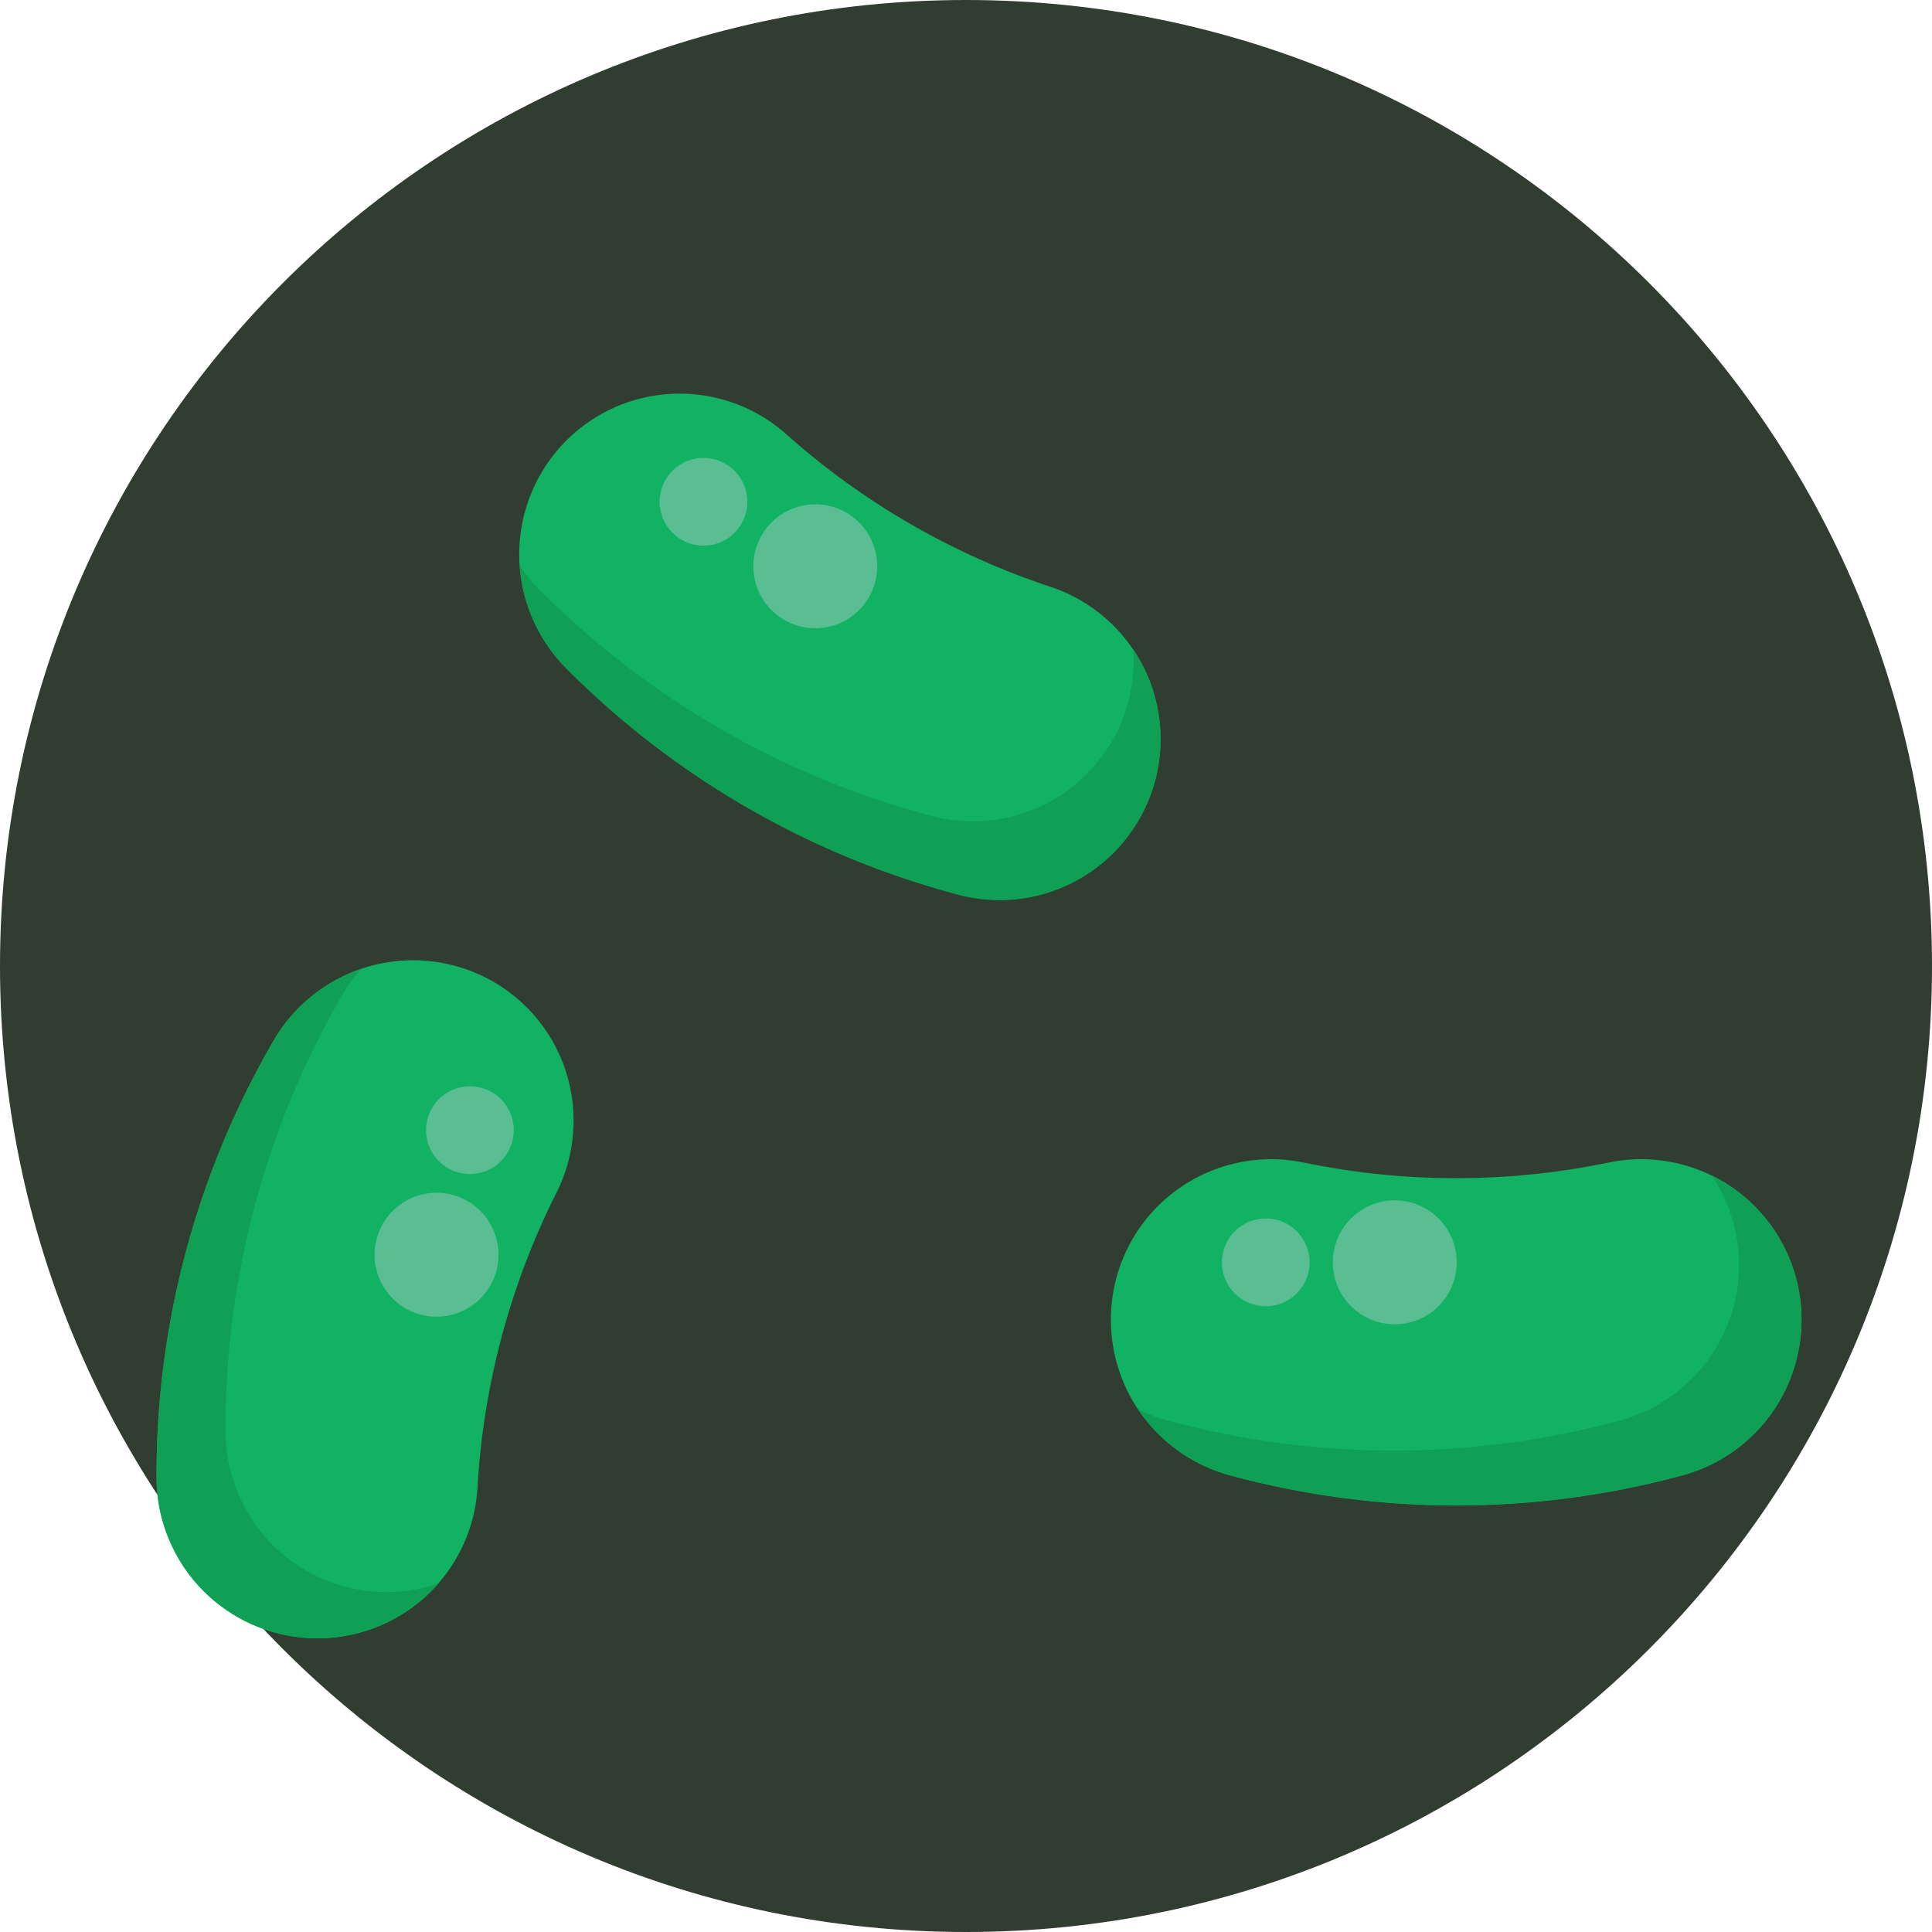
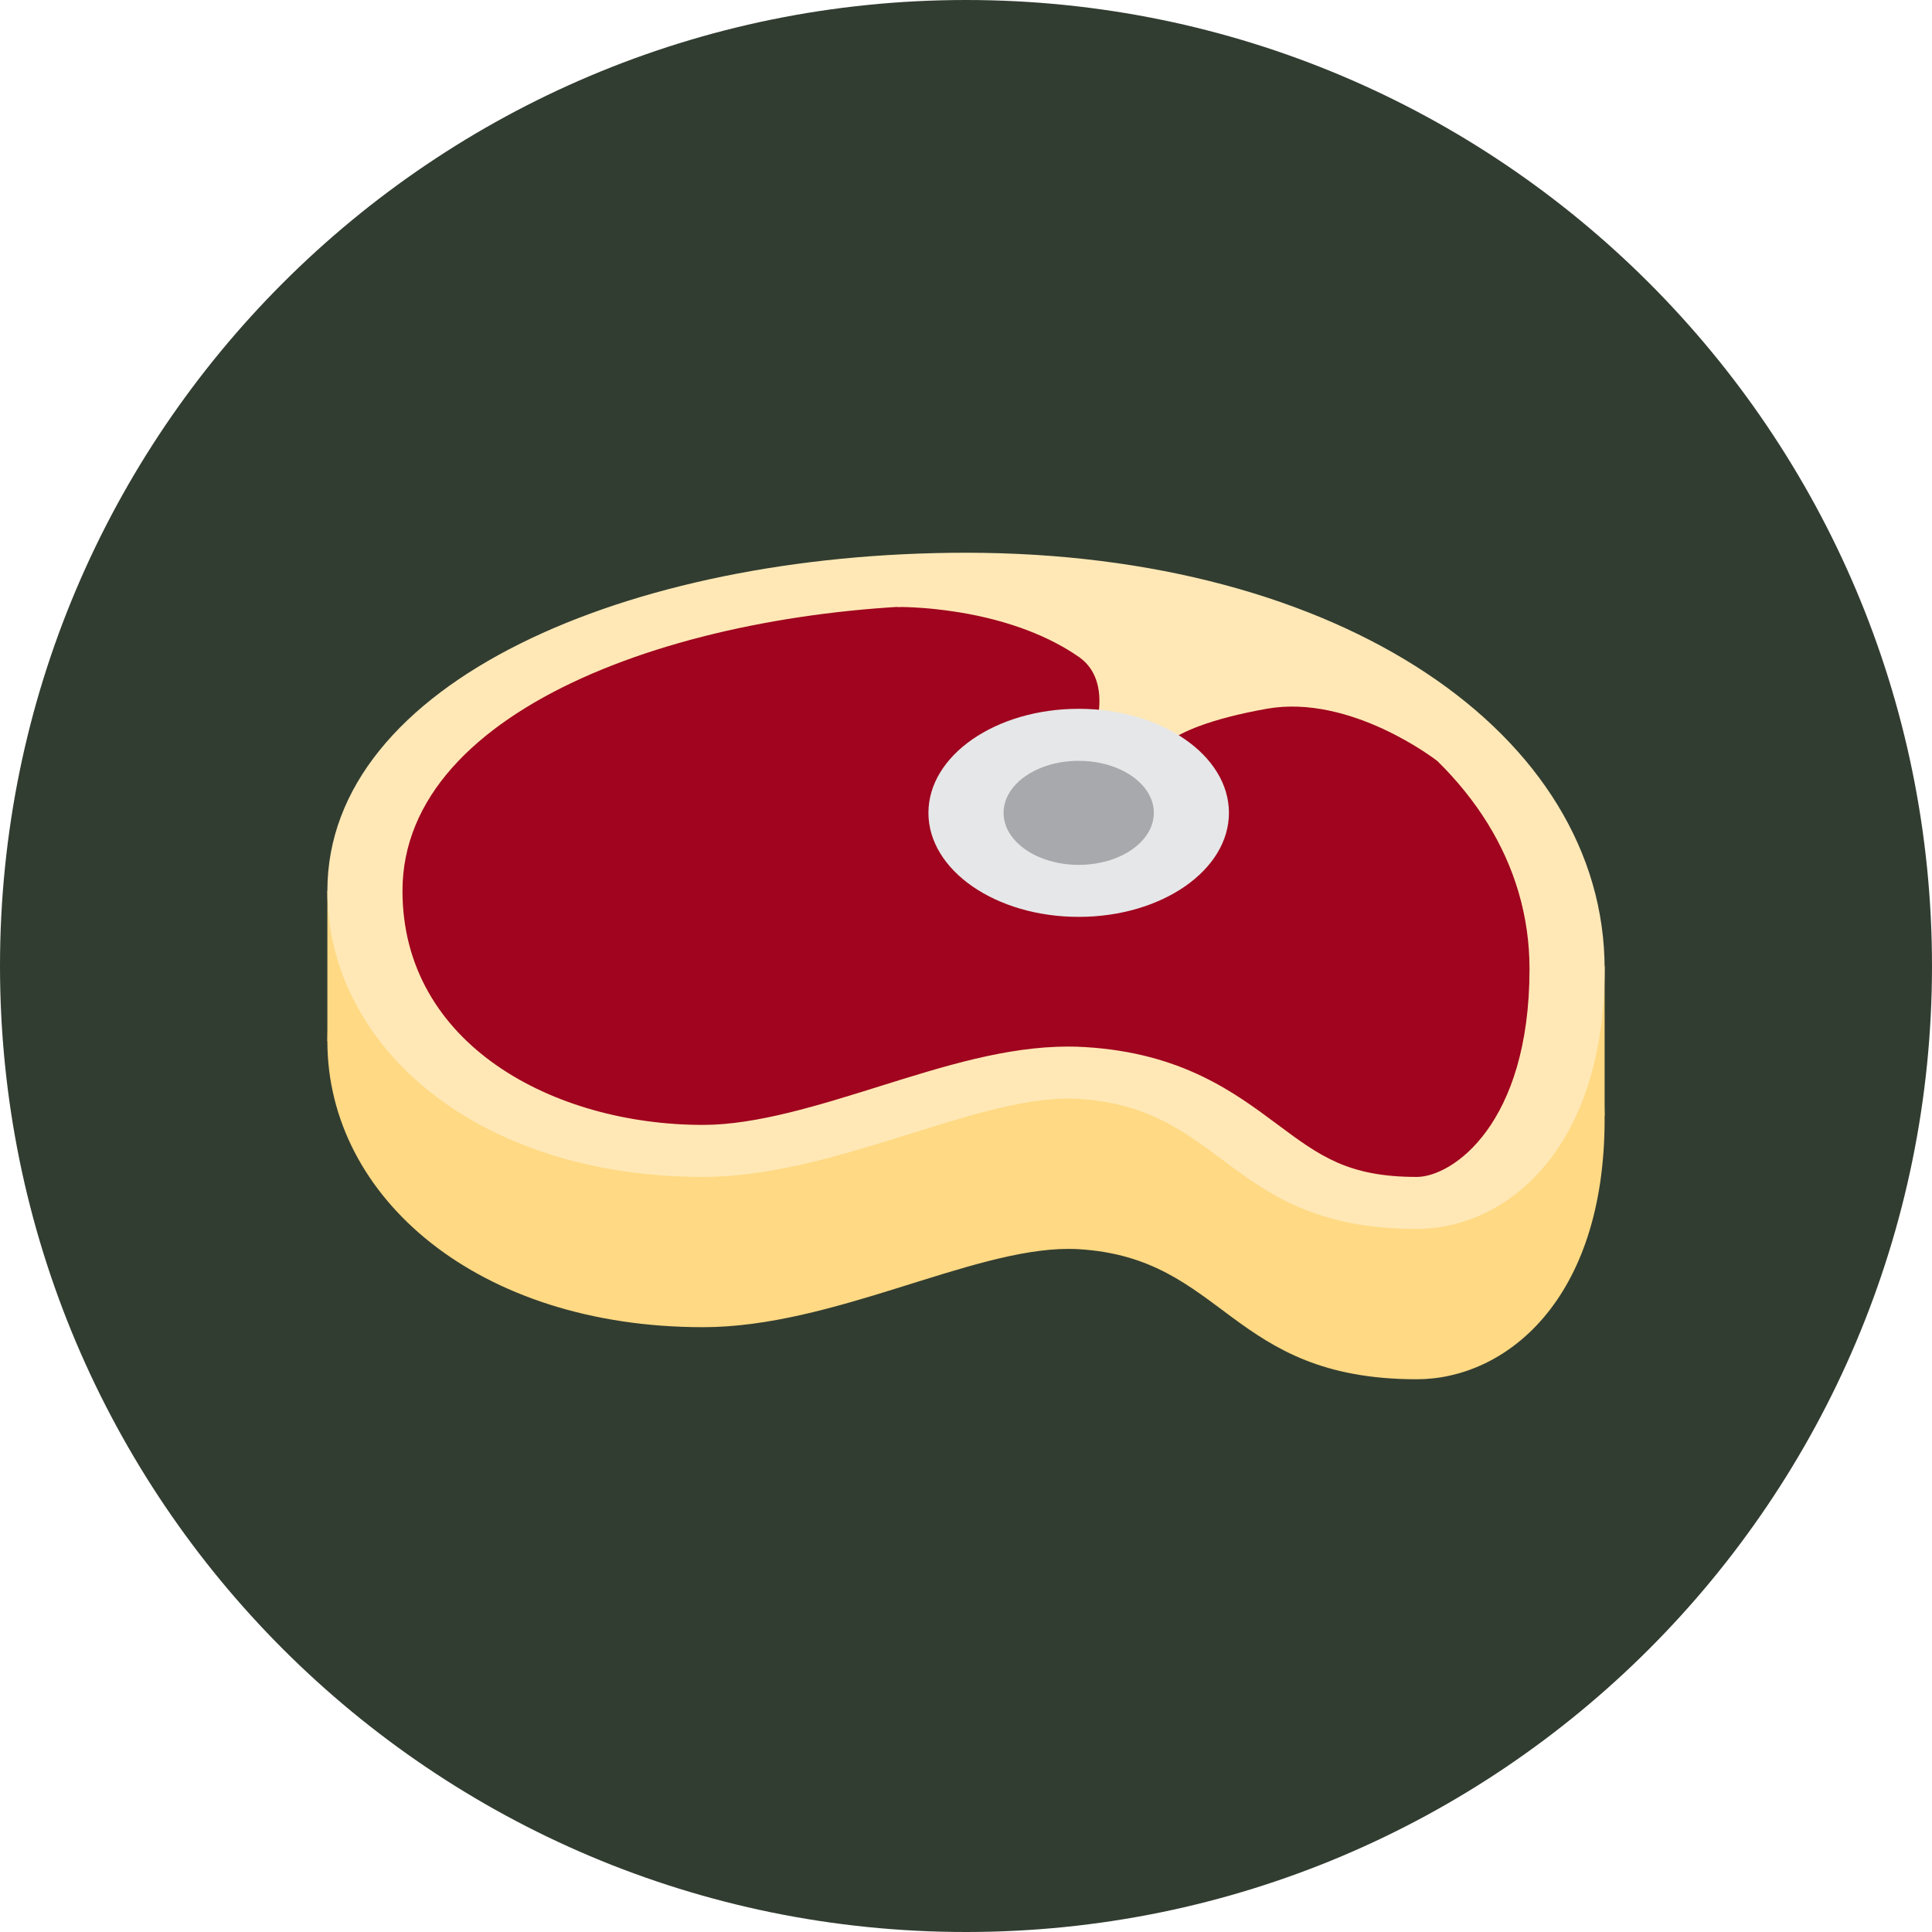
<svg xmlns="http://www.w3.org/2000/svg" width="40" height="40" viewBox="0 0 40 40" fill="none">
  <circle cx="20" cy="20" r="20" fill="#323D31" />
-   <path d="M26.969 24.064C29.066 24.503 31.231 24.503 33.328 24.064C33.811 23.968 34.309 23.98 34.787 24.1C35.264 24.219 35.709 24.444 36.089 24.756C36.469 25.069 36.775 25.463 36.984 25.908C37.193 26.354 37.301 26.84 37.299 27.332C37.297 28.069 37.052 28.784 36.602 29.366C36.151 29.949 35.521 30.366 34.809 30.553C31.756 31.375 28.541 31.375 25.489 30.553C24.777 30.366 24.147 29.949 23.696 29.366C23.246 28.784 23.001 28.069 23 27.332C22.998 26.84 23.105 26.354 23.314 25.908C23.523 25.463 23.829 25.069 24.209 24.756C24.589 24.444 25.034 24.219 25.511 24.1C25.989 23.98 26.487 23.968 26.969 24.064Z" fill="#11B264" />
-   <path d="M35.437 24.334C36.047 24.634 36.55 25.114 36.88 25.708C37.209 26.302 37.349 26.983 37.281 27.659C37.212 28.336 36.939 28.975 36.497 29.491C36.056 30.007 35.467 30.376 34.809 30.549C31.757 31.37 28.542 31.37 25.489 30.549C24.703 30.341 24.02 29.854 23.566 29.179C23.768 29.279 23.979 29.359 24.196 29.417C27.248 30.238 30.463 30.238 33.514 29.417C34.227 29.229 34.857 28.811 35.308 28.229C35.736 27.675 35.98 27.001 36.003 26.302C36.026 25.603 35.828 24.914 35.437 24.334Z" fill="#10A055" />
-   <path d="M28.877 27.418C29.585 27.418 30.16 26.843 30.16 26.135C30.16 25.427 29.585 24.852 28.877 24.852C28.169 24.852 27.595 25.427 27.595 26.135C27.595 26.843 28.169 27.418 28.877 27.418Z" fill="#5BBE92" />
-   <path d="M26.206 27.044C26.708 27.044 27.114 26.637 27.114 26.136C27.114 25.634 26.708 25.227 26.206 25.227C25.704 25.227 25.298 25.634 25.298 26.136C25.298 26.637 25.704 27.044 26.206 27.044Z" fill="#5BBE92" />
-   <path d="M16.264 8.977C17.861 10.405 19.736 11.487 21.772 12.157C22.237 12.315 22.662 12.574 23.015 12.916C23.369 13.258 23.642 13.674 23.814 14.134C23.987 14.594 24.055 15.087 24.014 15.577C23.973 16.067 23.824 16.542 23.577 16.967C23.208 17.604 22.638 18.101 21.956 18.38C21.275 18.659 20.52 18.705 19.81 18.51C16.756 17.696 13.972 16.089 11.741 13.851C11.217 13.333 10.879 12.656 10.78 11.927C10.681 11.197 10.826 10.454 11.193 9.816C11.438 9.389 11.775 9.022 12.179 8.742C12.583 8.461 13.044 8.274 13.53 8.194C14.015 8.114 14.512 8.142 14.985 8.278C15.458 8.413 15.895 8.652 16.264 8.977Z" fill="#11B264" />
-   <path d="M23.463 13.445C23.843 14.009 24.04 14.677 24.029 15.357C24.019 16.038 23.8 16.699 23.402 17.251C23.005 17.803 22.448 18.221 21.806 18.447C21.164 18.674 20.469 18.698 19.812 18.518C16.759 17.703 13.975 16.096 11.743 13.859C11.165 13.286 10.816 12.522 10.761 11.711C10.884 11.897 11.027 12.07 11.187 12.226C13.419 14.464 16.203 16.072 19.257 16.885C19.77 17.027 20.309 17.043 20.83 16.933C21.351 16.823 21.837 16.59 22.249 16.253C22.661 15.916 22.986 15.486 23.198 14.997C23.409 14.509 23.5 13.977 23.463 13.446L23.463 13.445Z" fill="#10A055" />
-   <path d="M18.118 11.392C17.935 10.708 17.232 10.302 16.548 10.485C15.863 10.669 15.457 11.372 15.641 12.056C15.824 12.74 16.527 13.146 17.211 12.963C17.896 12.78 18.302 12.076 18.118 11.392Z" fill="#5BBE92" />
-   <path d="M15.442 10.154C15.312 9.669 14.815 9.382 14.33 9.511C13.845 9.641 13.558 10.139 13.688 10.624C13.818 11.108 14.316 11.396 14.8 11.266C15.285 11.136 15.572 10.638 15.442 10.154Z" fill="#5BBE92" />
-   <path d="M11.532 24.672C10.566 26.584 10.005 28.676 9.885 30.815C9.854 31.306 9.714 31.784 9.475 32.214C9.236 32.644 8.905 33.015 8.505 33.301C8.105 33.587 7.646 33.781 7.162 33.868C6.678 33.955 6.181 33.933 5.706 33.805C4.995 33.613 4.368 33.191 3.922 32.605C3.476 32.019 3.237 31.302 3.241 30.566C3.236 27.405 4.068 24.3 5.653 21.565C6.017 20.925 6.583 20.424 7.262 20.14C7.941 19.855 8.695 19.804 9.407 19.993C9.882 20.119 10.324 20.349 10.699 20.666C11.075 20.984 11.375 21.381 11.579 21.828C11.782 22.276 11.883 22.764 11.875 23.255C11.867 23.747 11.75 24.231 11.532 24.672Z" fill="#11B264" />
-   <path d="M9.08 32.783C8.632 33.294 8.038 33.656 7.379 33.82C6.72 33.984 6.026 33.943 5.39 33.702C4.755 33.461 4.208 33.031 3.824 32.471C3.44 31.91 3.236 31.245 3.24 30.566C3.236 27.405 4.068 24.3 5.652 21.565C6.056 20.859 6.703 20.324 7.472 20.061C7.324 20.23 7.192 20.414 7.08 20.609C5.496 23.344 4.664 26.449 4.668 29.61C4.666 30.346 4.906 31.063 5.351 31.65C5.775 32.206 6.364 32.615 7.033 32.818C7.702 33.022 8.418 33.009 9.08 32.783Z" fill="#10A055" />
-   <path d="M8.706 27.217C9.39 27.4 10.093 26.994 10.277 26.31C10.46 25.626 10.054 24.922 9.37 24.739C8.685 24.556 7.982 24.962 7.799 25.646C7.616 26.33 8.022 27.033 8.706 27.217Z" fill="#5BBE92" />
-   <path d="M9.494 24.276C9.979 24.406 10.477 24.118 10.606 23.634C10.736 23.149 10.449 22.651 9.964 22.521C9.48 22.391 8.982 22.679 8.852 23.163C8.722 23.648 9.01 24.146 9.494 24.276Z" fill="#5BBE92" />
+   <path d="M20 14.556C13 14.556 6.778 17.248 6.778 21.556C6.778 24.787 9.889 27.478 14.556 27.478C17.242 27.478 20.086 25.857 22.121 25.857C22.193 25.857 22.264 25.859 22.333 25.863C25.374 26.046 25.445 28.556 29.333 28.556C31.154 28.556 33.222 26.94 33.222 23.171C33.222 18.325 27.778 14.556 20 14.556Z" fill="#FFD983" />
+   <path d="M31.667 20H33.222V23.111H31.667V20ZM6.778 18.444H8.333V21.555H6.778V18.444Z" fill="#FFD983" />
+   <path d="M29.333 24.907C27.567 24.907 26.781 24.319 25.868 23.64C25.037 23.02 24.094 22.319 22.401 22.216C22.308 22.21 22.215 22.208 22.121 22.208C21.006 22.208 19.805 22.583 18.533 22.982C17.202 23.398 15.825 23.829 14.556 23.829C10.5 23.829 7.556 21.564 7.556 18.445C7.556 14.248 13.968 11.983 20.001 11.983C27.212 11.983 32.445 15.38 32.445 20.06C32.444 23.615 30.583 24.907 29.333 24.907Z" fill="#A0041E" />
+   <path d="M20 12.522C26.76 12.522 31.667 15.692 31.667 20.06C31.667 23.283 30.064 24.367 29.333 24.367C27.907 24.367 27.323 23.932 26.438 23.273C25.556 22.616 24.46 21.799 22.468 21.679C22.352 21.672 22.237 21.668 22.121 21.668C20.839 21.668 19.563 22.068 18.213 22.49C16.956 22.884 15.657 23.29 14.556 23.29C11.463 23.29 8.333 21.625 8.333 18.444C8.333 14.597 14.345 12.522 20 12.522ZM20 11.444C13 11.444 6.778 14.136 6.778 18.444C6.778 21.675 9.889 24.367 14.556 24.367C17.242 24.367 20.086 22.745 22.121 22.745C22.193 22.745 22.264 22.748 22.333 22.752C25.374 22.934 25.445 25.444 29.333 25.444C31.154 25.444 33.222 23.829 33.222 20.06C33.222 15.213 27.778 11.444 20 11.444Z" fill="#FFE8B6" />
+   <path d="M18.57 12.567C18.57 12.567 20.778 12.522 22.333 13.598C23.111 14.136 22.594 15.348 22.594 15.348L23.889 15.753C23.889 15.753 23.841 15.103 26.222 14.675C27.973 14.361 29.755 15.753 29.755 15.753C29.755 15.753 27.778 13.06 23.889 12.522C20 11.983 18.57 12.567 18.57 12.567Z" fill="#FFE8B6" />
+   <path d="M25.444 16.829C25.444 18.018 24.051 18.983 22.333 18.983C20.615 18.983 19.222 18.018 19.222 16.829C19.222 15.64 20.615 14.675 22.333 14.675C24.051 14.675 25.444 15.64 25.444 16.829Z" fill="#E6E7E8" />
+   <path d="M23.889 16.829C23.889 17.424 23.192 17.906 22.333 17.906C21.475 17.906 20.778 17.424 20.778 16.829C20.778 16.234 21.475 15.752 22.333 15.752C23.192 15.752 23.889 16.234 23.889 16.829Z" fill="#A7A9AC" />
</svg>
